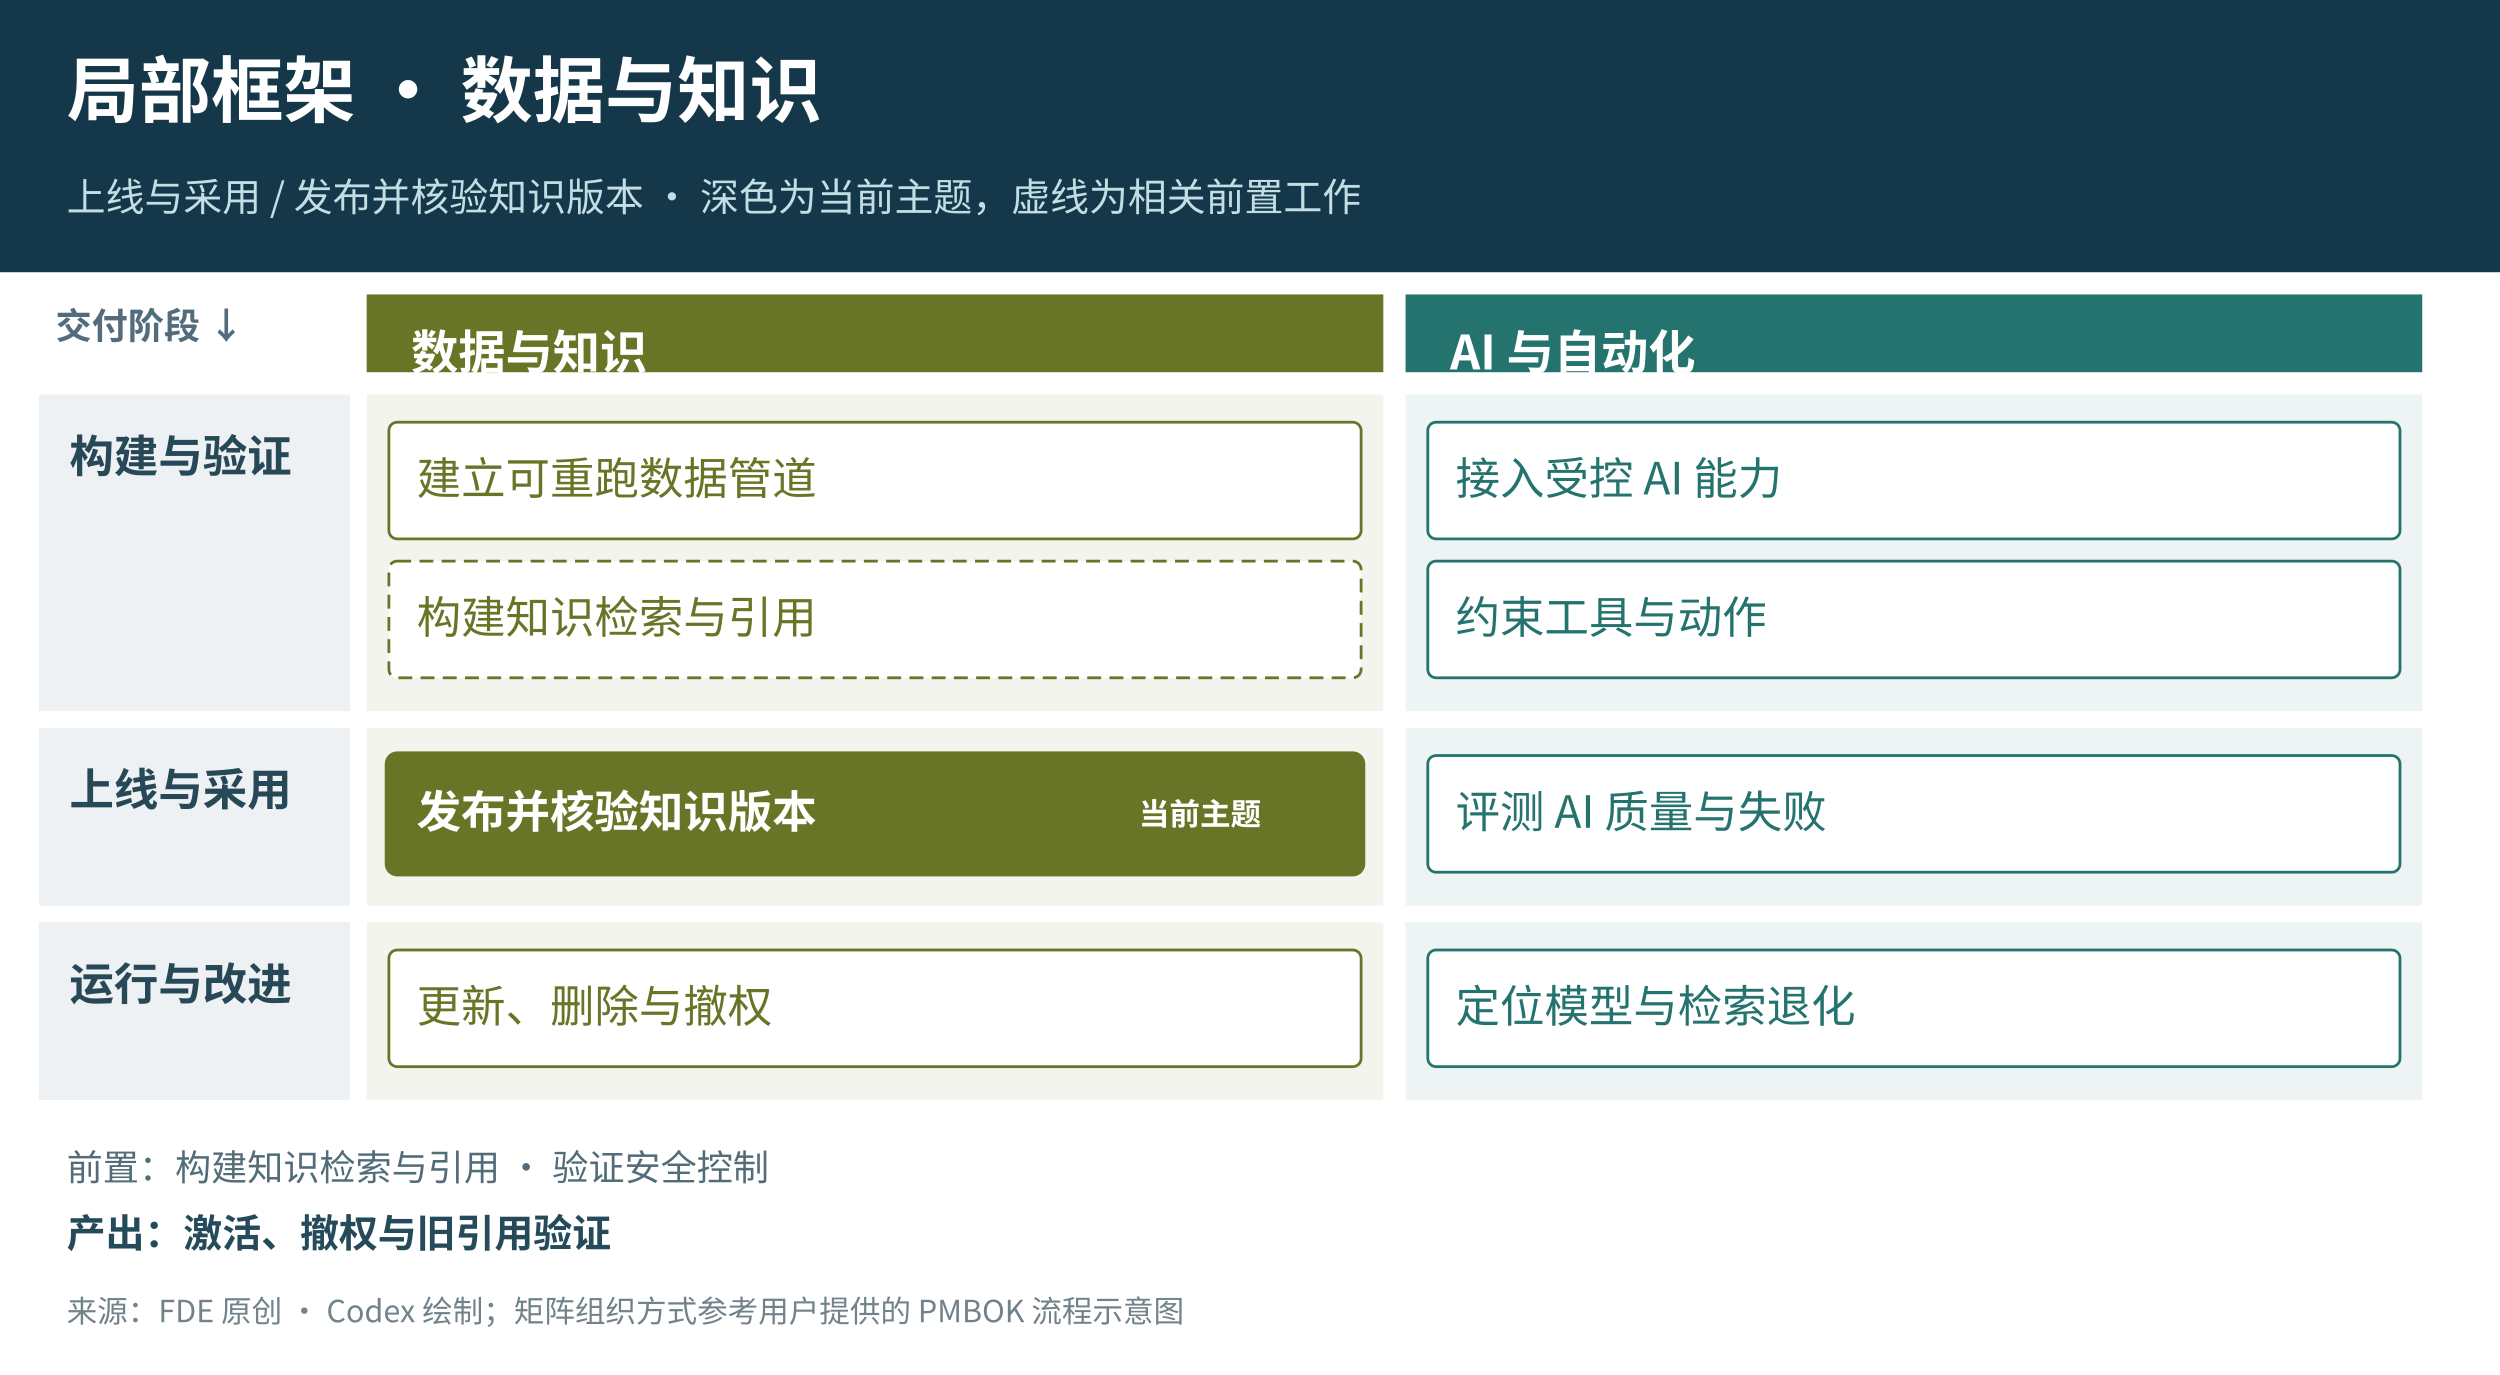
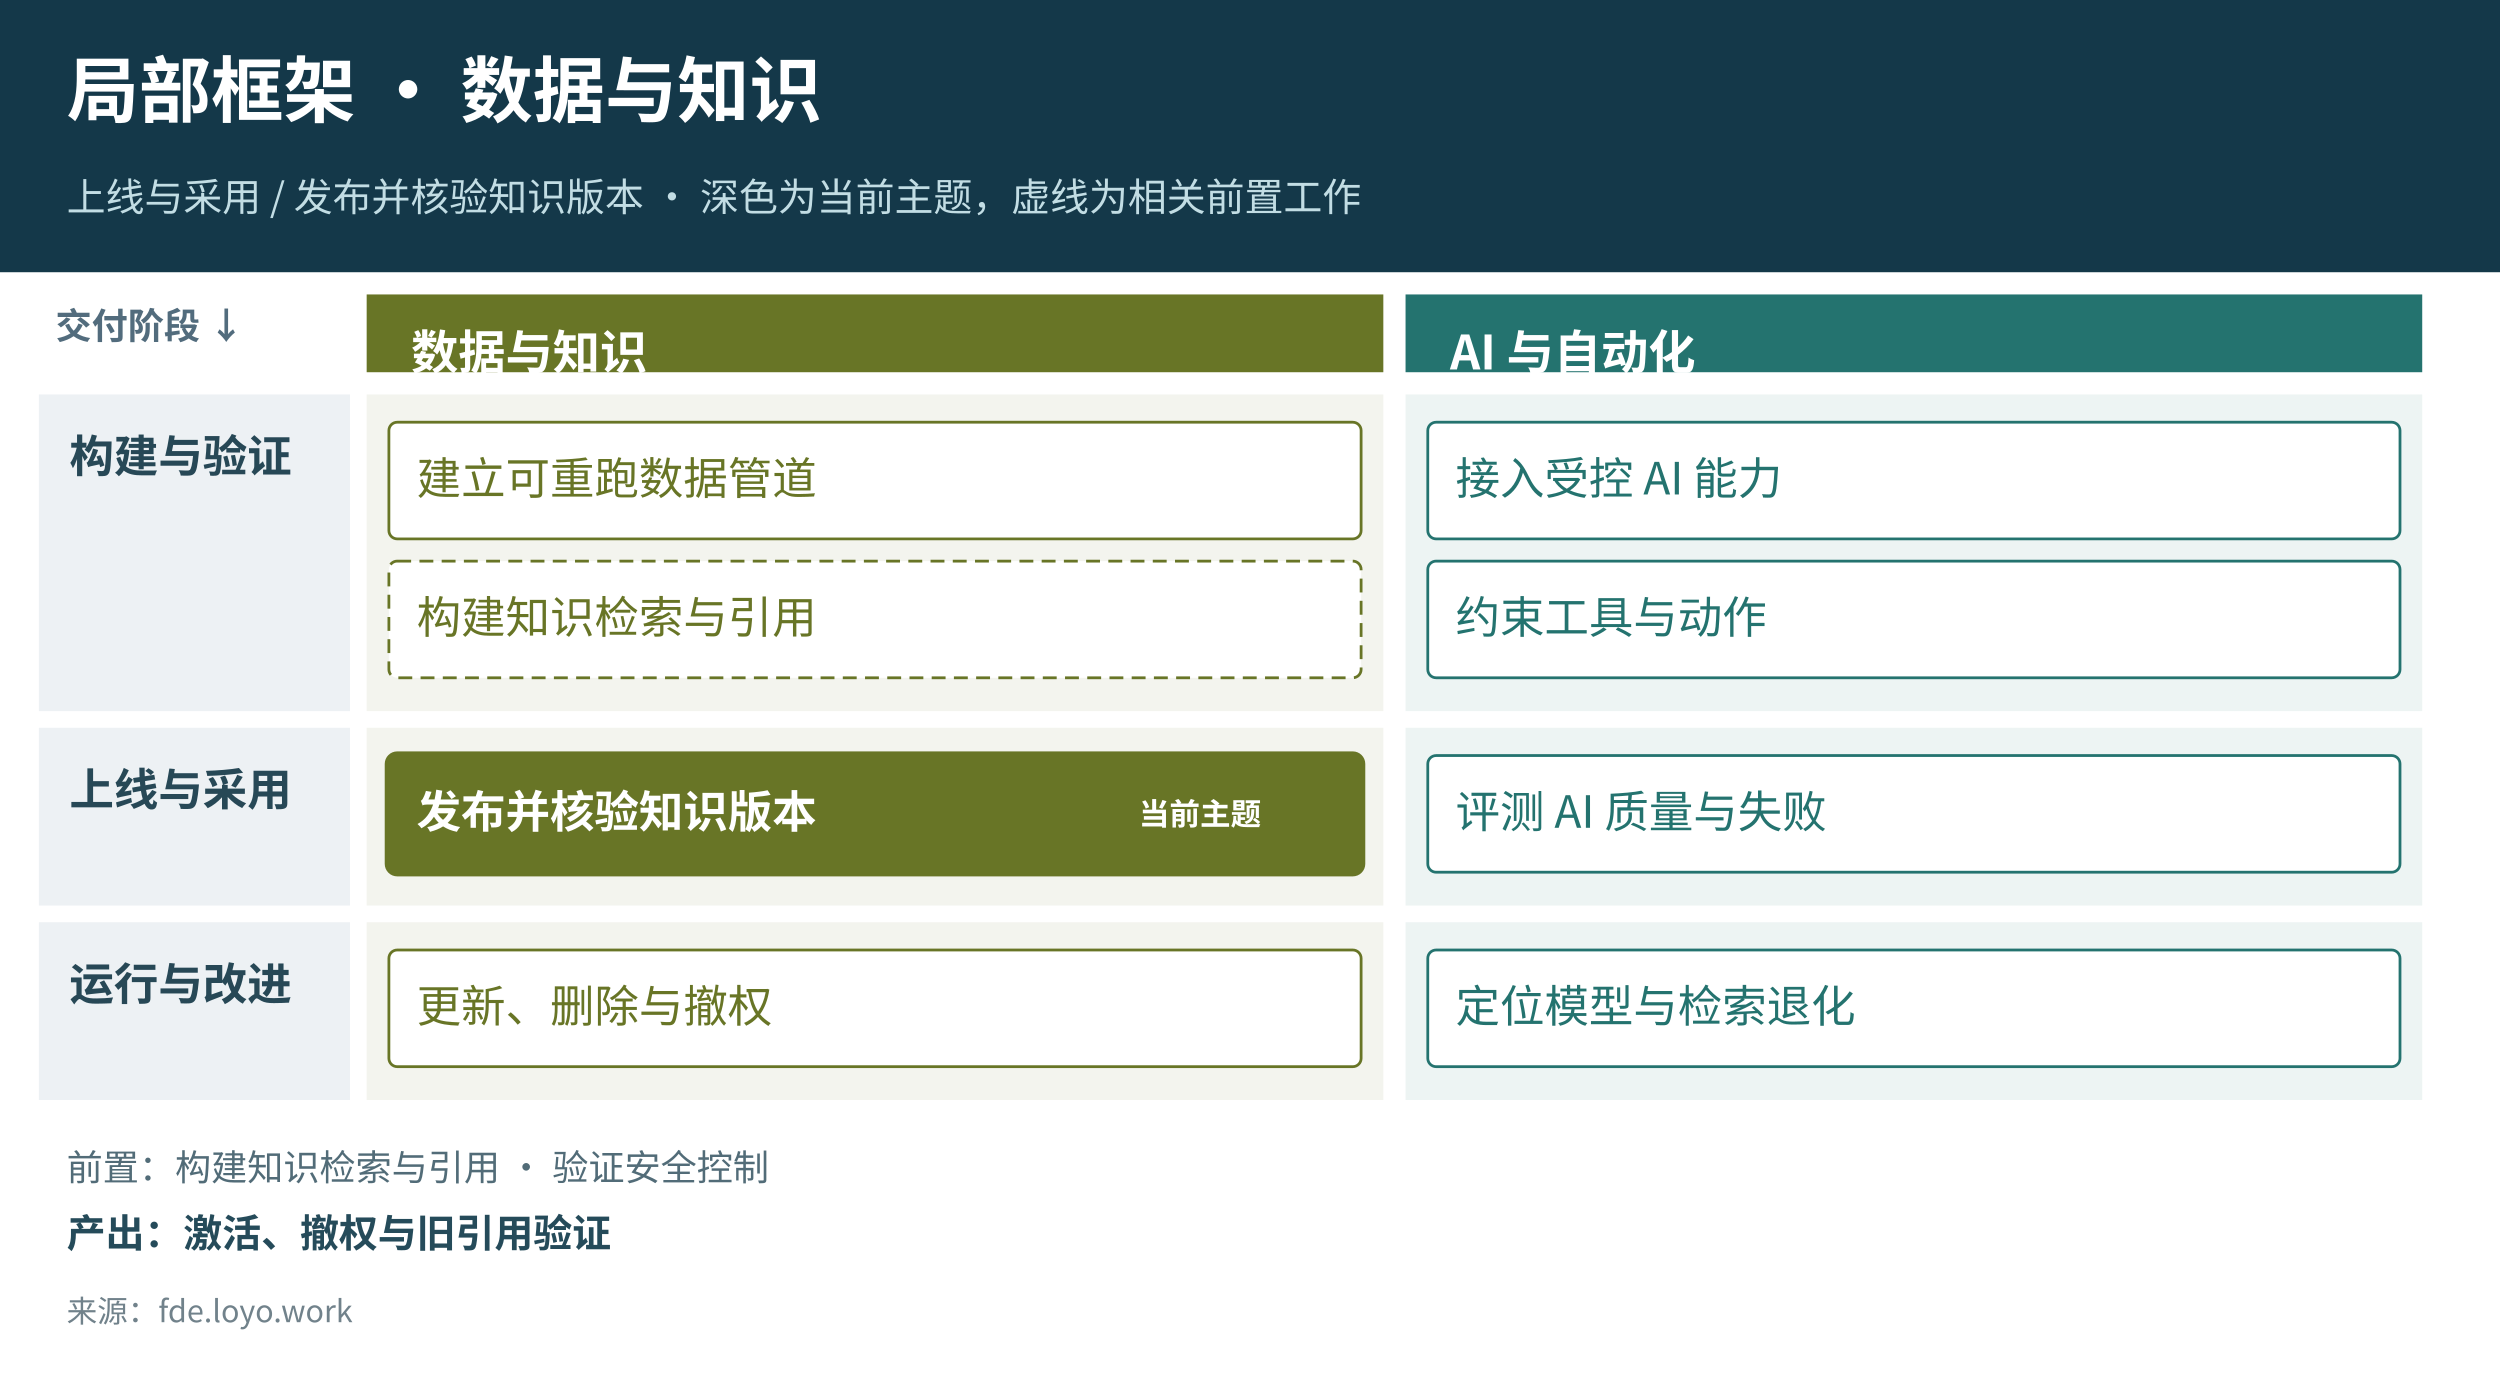
<svg xmlns="http://www.w3.org/2000/svg" viewBox="0 0 900 495" role="img" aria-labelledby="title desc">
  <rect width="900" height="495" fill="#fff" />
  <g font-family="PingFang SC,Microsoft YaHei,Noto Sans CJK SC,sans-serif">
    <rect width="900" height="98" fill="#143849" />
    <text x="24" y="42" font-size="26" fill="#fff" font-weight="700">局部框架 · 数据与知识</text>
    <text x="24" y="76" font-size="14" fill="#c2dde4" font-weight="400">上线与采用 / 发布并核验知识版本 · 深色为当前主题，虚线为相关前置工作</text>
    <text x="20" y="122" font-size="13" fill="#526c7d" font-weight="600">交付阶段 ↓</text>
    <rect x="132" y="106" width="366" height="28" fill="#687526" />
    <text x="148" y="133" font-size="17" fill="white" font-weight="650">数据与知识</text>
    <rect x="506" y="106" width="366" height="28" fill="#24736f" />
    <text x="522" y="133" font-size="17" fill="white" font-weight="650">AI 与自动化</text>
    <rect x="14" y="142" width="112" height="114" fill="#edf1f4" />
    <text x="25" y="170" font-size="16" fill="#274856" font-weight="650">构建与验证</text>
    <rect x="132" y="142" width="366" height="114" fill="#f3f4ee" />
    <a href="/docs/data-pipelines/#context-pipeline" aria-label="建立可重跑数据管道">
      <g data-process="pipeline" data-current="false">
        <rect x="140" y="152" width="350" height="42" rx="3" fill="#fff" stroke="#687526" stroke-width="1" />
        <text x="150" y="178" font-size="16" fill="#687526" font-weight="500">建立可重跑数据管道</text>
      </g>
    </a>
    <a href="/docs/rag-knowledge-engineering/#context-rag" aria-label="构建知识检索与引用">
      <g data-process="rag" data-current="false">
        <rect x="140" y="202" width="350" height="42" rx="3" fill="#fff" stroke="#687526" stroke-width="1" stroke-dasharray="5 3" />
        <text x="150" y="228" font-size="16" fill="#687526" font-weight="500">构建知识检索与引用</text>
      </g>
    </a>
    <rect x="506" y="142" width="366" height="114" fill="#edf4f3" />
    <a href="/docs/ai-delivery/#context-ai-application" aria-label="接入受控 AI 能力">
      <g data-process="ai-application" data-current="false">
        <rect x="514" y="152" width="350" height="42" rx="3" fill="#fff" stroke="#24736f" stroke-width="1" />
        <text x="524" y="178" font-size="16" fill="#24736f" font-weight="500">接入受控 AI 能力</text>
      </g>
    </a>
    <a href="/docs/agent-workflows/#context-agent" aria-label="约束工具与动作">
      <g data-process="agent" data-current="false">
        <rect x="514" y="202" width="350" height="42" rx="3" fill="#fff" stroke="#24736f" stroke-width="1" />
        <text x="524" y="228" font-size="16" fill="#24736f" font-weight="500">约束工具与动作</text>
      </g>
    </a>
    <rect x="14" y="262" width="112" height="64" fill="#edf1f4" />
    <text x="25" y="290" font-size="16" fill="#274856" font-weight="650">上线与采用</text>
    <rect x="132" y="262" width="366" height="64" fill="#f3f4ee" />
    <a href="/docs/rag-knowledge-engineering/#context-index-release" aria-label="发布并核验知识版本">
      <g data-process="index-release" data-current="true">
        <rect x="140" y="272" width="350" height="42" rx="3" fill="#687526" stroke="#687526" stroke-width="3" />
        <text x="150" y="298" font-size="16" fill="#fff" font-weight="700">发布并核验知识版本</text>
        <text x="410" y="297" font-size="11" fill="#fff" font-weight="700">当前主题</text>
      </g>
    </a>
    <rect x="506" y="262" width="366" height="64" fill="#edf4f3" />
    <a href="/docs/ai-evaluation-and-acceptance/#context-ai-acceptance" aria-label="评测 AI 质量与失败">
      <g data-process="ai-acceptance" data-current="false">
        <rect x="514" y="272" width="350" height="42" rx="3" fill="#fff" stroke="#24736f" stroke-width="1" />
        <text x="524" y="298" font-size="16" fill="#24736f" font-weight="500">评测 AI 质量与失败</text>
      </g>
    </a>
    <rect x="14" y="332" width="112" height="64" fill="#edf1f4" />
    <text x="25" y="360" font-size="16" fill="#274856" font-weight="650">运行与改进</text>
    <rect x="132" y="332" width="366" height="64" fill="#f3f4ee" />
    <a href="/docs/data-pipelines/#context-knowledge-refresh" aria-label="更新、删除与撤权">
      <g data-process="knowledge-refresh" data-current="false">
        <rect x="140" y="342" width="350" height="42" rx="3" fill="#fff" stroke="#687526" stroke-width="1" />
        <text x="150" y="368" font-size="16" fill="#687526" font-weight="500">更新、删除与撤权</text>
      </g>
    </a>
    <rect x="506" y="332" width="366" height="64" fill="#edf4f3" />
    <a href="/docs/ai-troubleshooting/#context-ai-diagnosis" aria-label="定位模型与检索退化">
      <g data-process="ai-diagnosis" data-current="false">
        <rect x="514" y="342" width="350" height="42" rx="3" fill="#fff" stroke="#24736f" stroke-width="1" />
        <text x="524" y="368" font-size="16" fill="#24736f" font-weight="500">定位模型与检索退化</text>
      </g>
    </a>
    <text x="24" y="425" font-size="13" fill="#526c78" font-weight="400">前置：构建知识检索与引用 · 验证安全控制</text>
    <text x="24" y="449" font-size="14" fill="#254b5a" font-weight="650">产出：激活、撤权与旧引用验证</text>
-     <text x="24" y="476" font-size="11" fill="#71828b" font-weight="400">来源：FDE 原创 · Codex 绘制；矩阵组织方式参考用户提供的 PMBOK 流程示意图</text>
+     <text x="24" y="476" font-size="11" fill="#71828b" font-weight="400">来源：fde.loyo.work</text>
  </g>
</svg>
